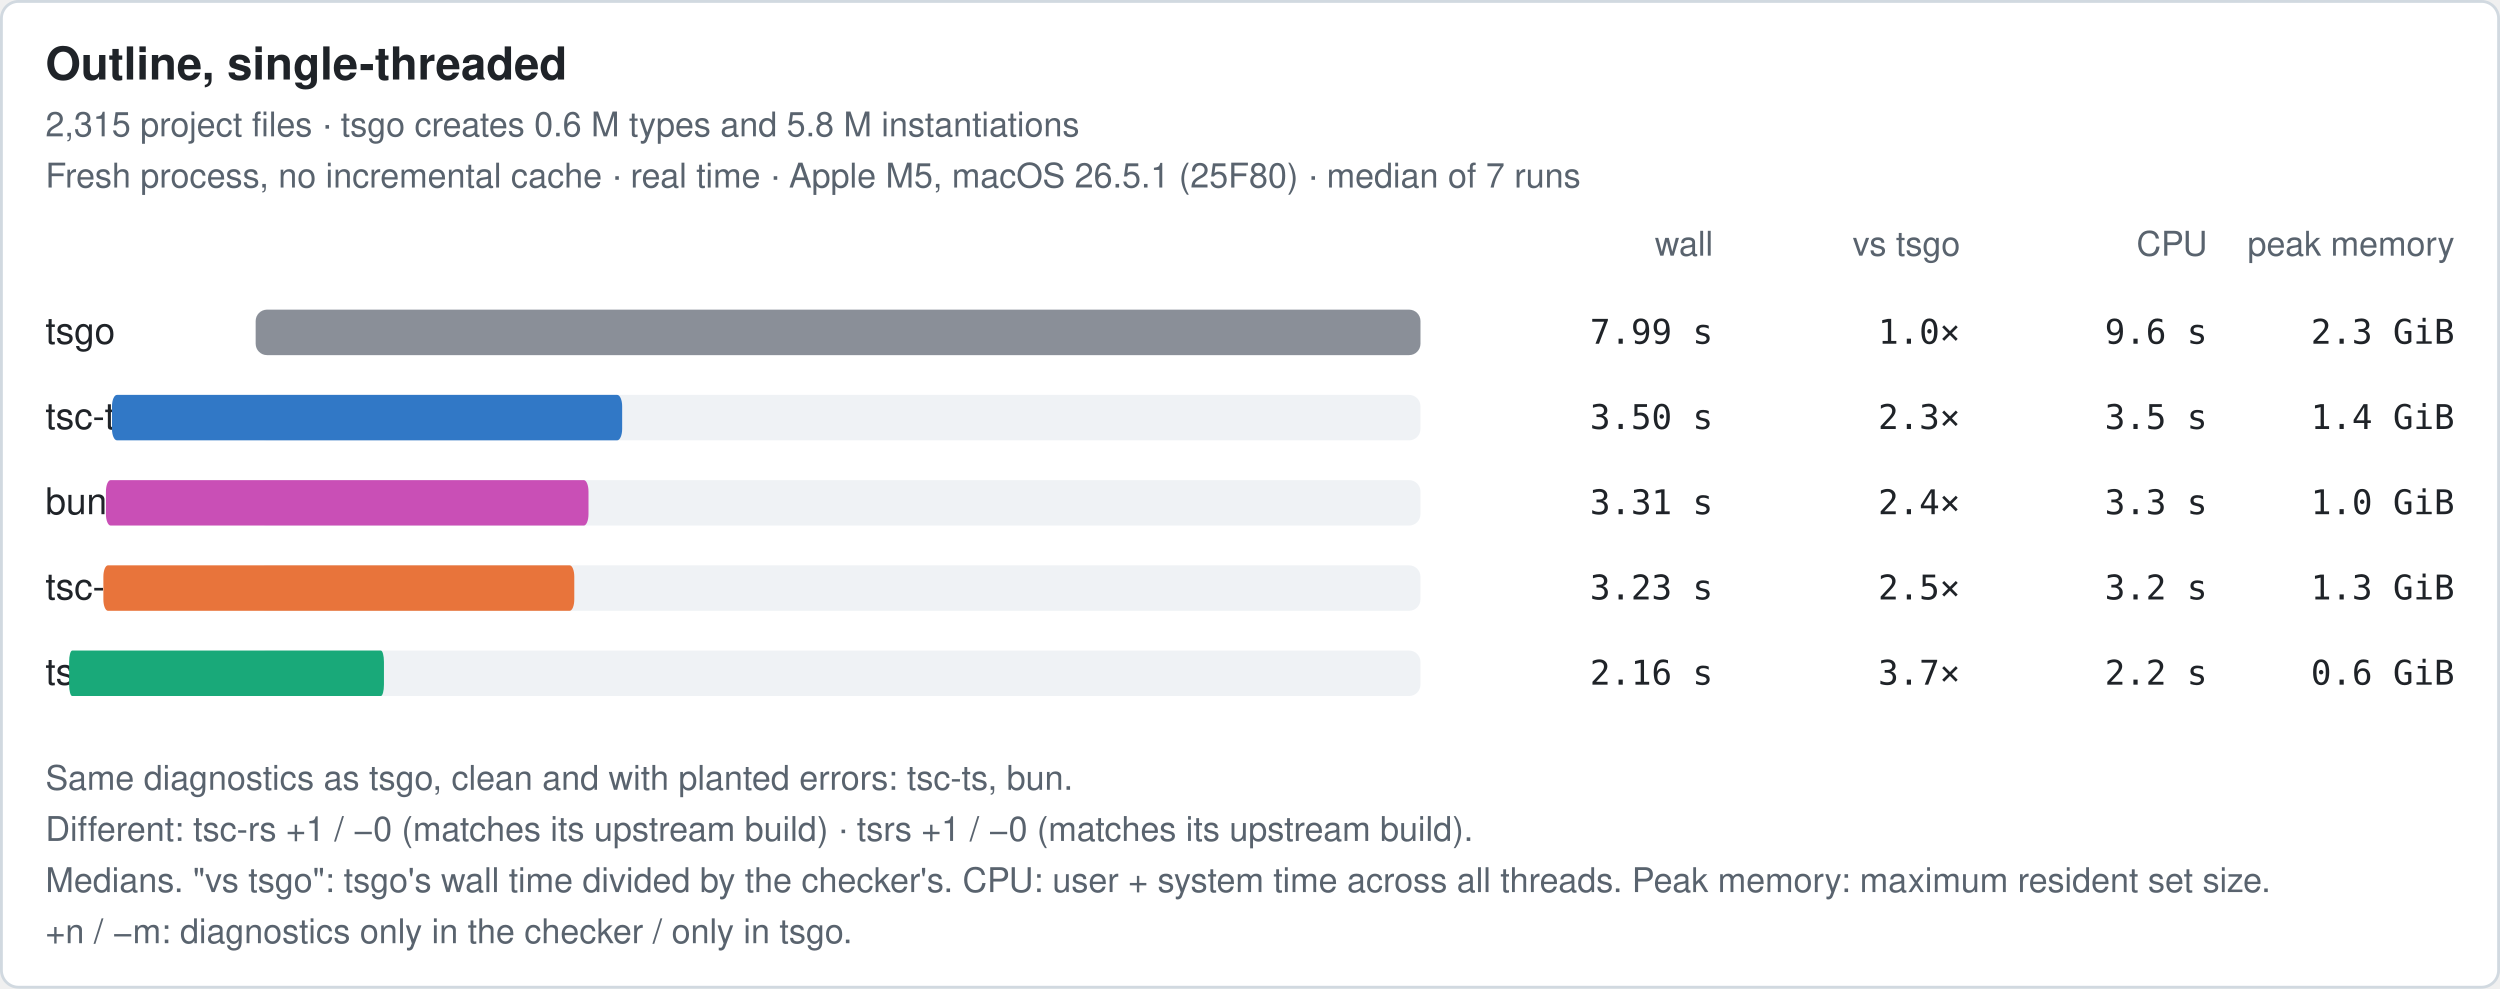
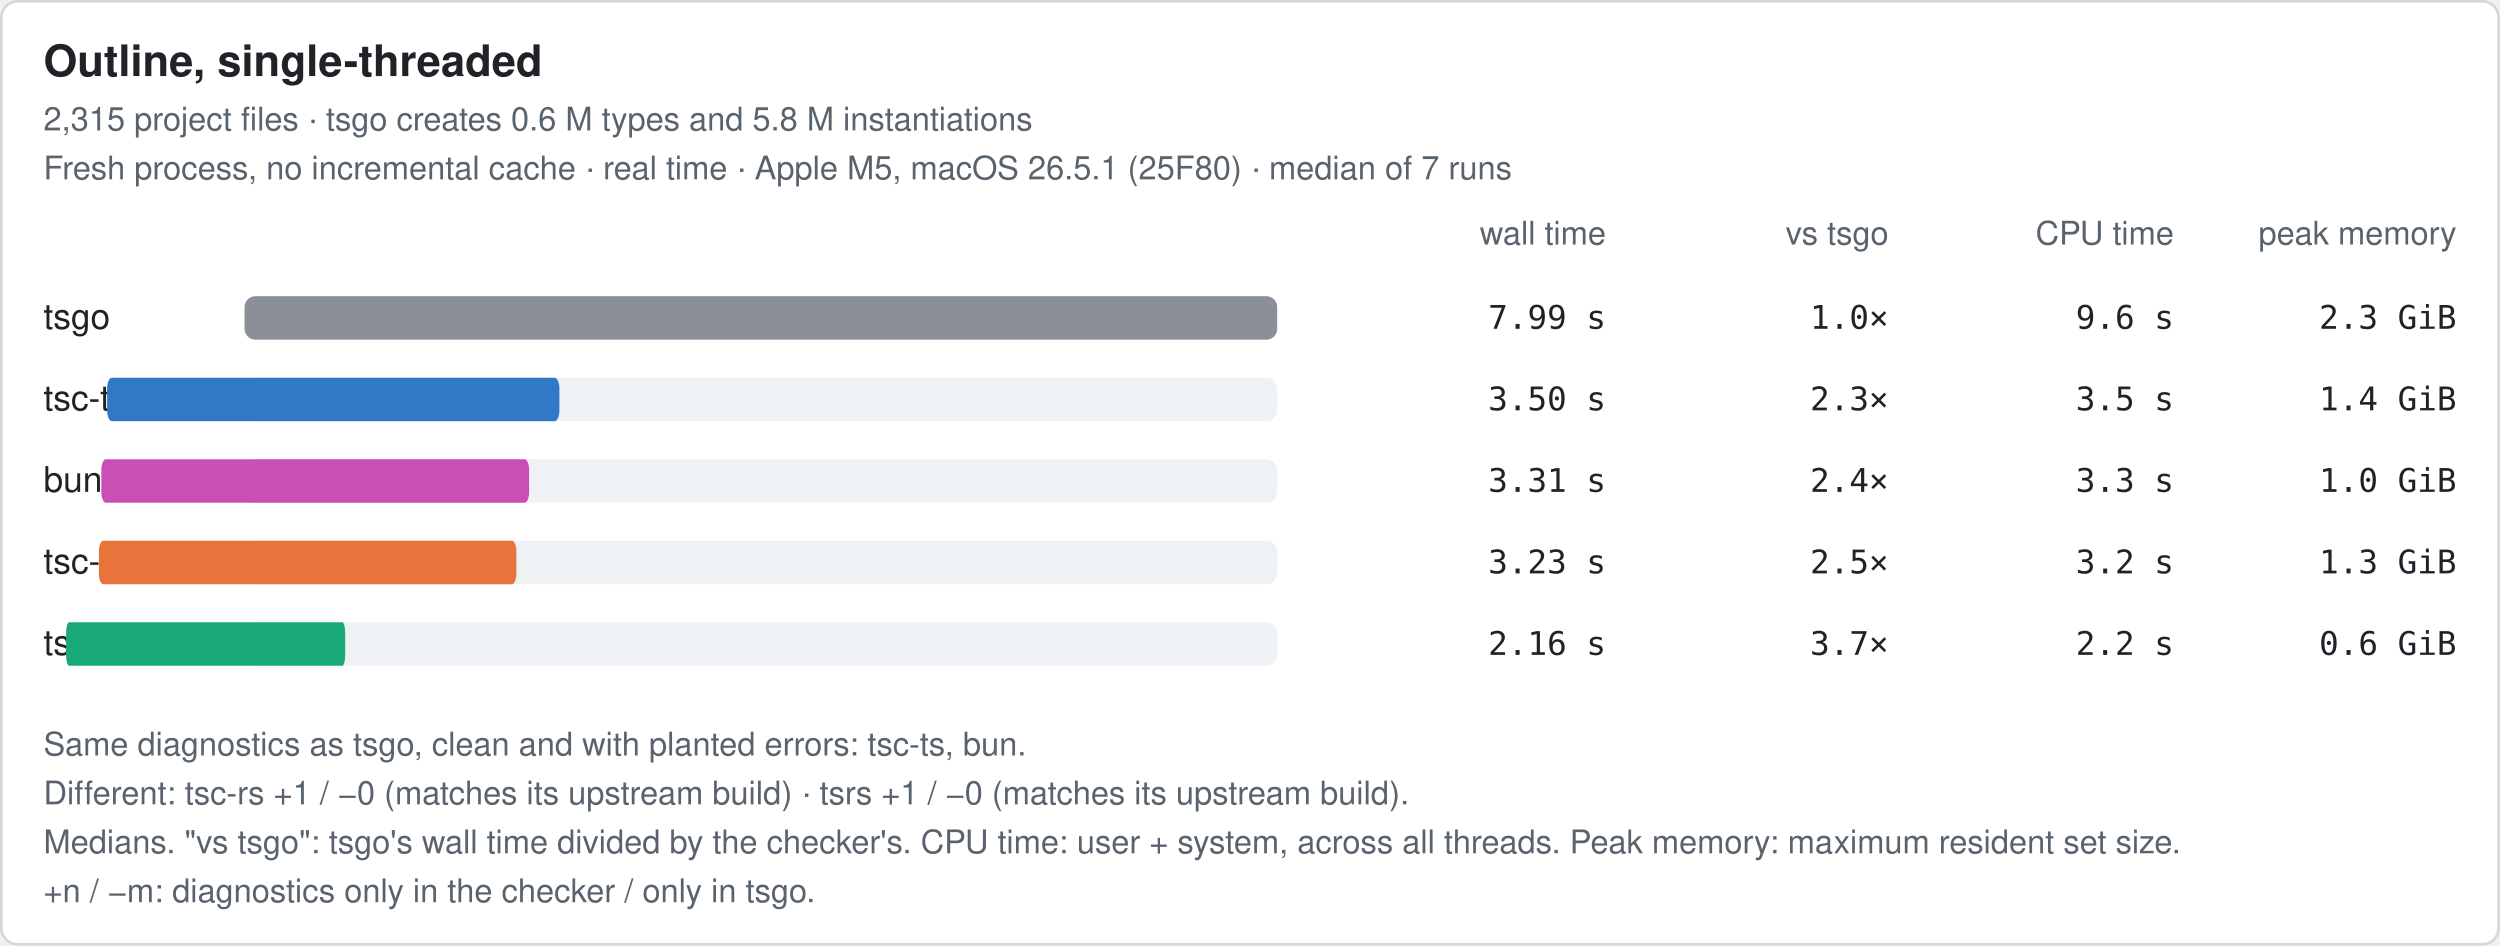
- <svg xmlns="http://www.w3.org/2000/svg" viewBox="0 0 880 348" width="880" height="348" role="img" aria-labelledby="t d">
+ <svg xmlns="http://www.w3.org/2000/svg" viewBox="0 0 920 348" width="920" height="348" role="img" aria-labelledby="t d">
  <style>
text{font-family:-apple-system,BlinkMacSystemFont,'Segoe UI',Helvetica,Arial,sans-serif;font-size:13px;fill:#1f2328}
.bg{fill:#ffffff;stroke:#d1d9e0}.track{fill:#eff2f5}
.title{font-size:16px;font-weight:600}.sub,.foot{font-size:12px;fill:#59636e}
.value{font-family:ui-monospace,SFMono-Regular,Menlo,Consolas,monospace;font-size:12px}
.bar{transform-box:fill-box;transform-origin:left center}.bar,.value{animation-duration:10.49s;animation-timing-function:linear;animation-iteration-count:infinite}
@keyframes b0{0%{transform:scaleX(0)}76.17%,100%{transform:scaleX(1)}}
@keyframes v0{0%,76.16%{opacity:0}76.17%,100%{opacity:1}}
.l0 .bar{animation-name:b0}.l0 .value{animation-name:v0}
@keyframes b1{0%{transform:scaleX(0)}33.37%,100%{transform:scaleX(0.438)}}
@keyframes v1{0%,33.36%{opacity:0}33.37%,100%{opacity:1}}
.l1 .bar{animation-name:b1}.l1 .value{animation-name:v1}
@keyframes b2{0%{transform:scaleX(0)}31.55%,100%{transform:scaleX(0.4143)}}
@keyframes v2{0%,31.54%{opacity:0}31.55%,100%{opacity:1}}
.l2 .bar{animation-name:b2}.l2 .value{animation-name:v2}
@keyframes b3{0%{transform:scaleX(0)}30.79%,100%{transform:scaleX(0.4043)}}
@keyframes v3{0%,30.78%{opacity:0}30.79%,100%{opacity:1}}
.l3 .bar{animation-name:b3}.l3 .value{animation-name:v3}
@keyframes b4{0%{transform:scaleX(0)}20.59%,100%{transform:scaleX(0.2703)}}
@keyframes v4{0%,20.58%{opacity:0}20.59%,100%{opacity:1}}
.l4 .bar{animation-name:b4}.l4 .value{animation-name:v4}
@media (prefers-color-scheme:dark){.bg{fill:#0d1117;stroke:#3d444d}.track{fill:#21262d}text{fill:#e6edf3}.sub,.foot{fill:#9198a1}}
@media (prefers-reduced-motion:reduce){.bar,.value{animation:none}}
</style>
-   <rect class="bg" x="0.5" y="0.5" width="879" height="347" rx="6" />
+   <rect class="bg" x="0.5" y="0.5" width="919" height="347" rx="6" />
  <text class="title" x="16" y="28">Outline, single-threaded</text>
  <text class="sub" x="16" y="48">2,315 project files · tsgo creates 0.6 M types and 5.8 M instantiations</text>
  <text class="sub" x="16" y="66">Fresh process, no incremental cache · real time · Apple M5, macOS 26.5.1 (25F80) · median of 7 runs</text>
-   <text class="sub" x="603" y="90" text-anchor="end">wall</text>
-   <text class="sub" x="690" y="90" text-anchor="end">vs tsgo</text>
-   <text class="sub" x="777" y="90" text-anchor="end">CPU</text>
-   <text class="sub" x="864" y="90" text-anchor="end">peak memory</text>
+   <text class="sub" x="591" y="90" text-anchor="end">wall time</text>
+   <text class="sub" x="695" y="90" text-anchor="end">vs tsgo</text>
+   <text class="sub" x="800" y="90" text-anchor="end">CPU time</text>
+   <text class="sub" x="904" y="90" text-anchor="end">peak memory</text>
  <g class="l0">
    <text class="name" x="16" y="121">tsgo</text>
-     <rect class="track" x="90" y="109" width="410" height="16" rx="4" />
-     <rect class="bar" x="90" y="109" width="410" height="16" rx="4" fill="#8a8f98" style="transform:scaleX(1)" />
-     <text class="value" x="603" y="121" text-anchor="end">7.99 s</text>
-     <text class="value" x="690" y="121" text-anchor="end">1.0×</text>
-     <text class="value" x="777" y="121" text-anchor="end">9.6 s</text>
-     <text class="value" x="864" y="121" text-anchor="end">2.3 GiB</text>
+     <rect class="track" x="90" y="109" width="380" height="16" rx="4" />
+     <rect class="bar" x="90" y="109" width="380" height="16" rx="4" fill="#8a8f98" style="transform:scaleX(1)" />
+     <text class="value" x="591" y="121" text-anchor="end">7.99 s</text>
+     <text class="value" x="695" y="121" text-anchor="end">1.0×</text>
+     <text class="value" x="800" y="121" text-anchor="end">9.6 s</text>
+     <text class="value" x="904" y="121" text-anchor="end">2.3 GiB</text>
  </g>
  <g class="l1">
    <text class="name" x="16" y="151">tsc-ts</text>
-     <rect class="track" x="90" y="139" width="410" height="16" rx="4" />
-     <rect class="bar" x="90" y="139" width="410" height="16" rx="4" fill="#3178c6" style="transform:scaleX(0.438)" />
-     <text class="value" x="603" y="151" text-anchor="end">3.50 s</text>
-     <text class="value" x="690" y="151" text-anchor="end">2.3×</text>
-     <text class="value" x="777" y="151" text-anchor="end">3.5 s</text>
-     <text class="value" x="864" y="151" text-anchor="end">1.4 GiB</text>
+     <rect class="track" x="90" y="139" width="380" height="16" rx="4" />
+     <rect class="bar" x="90" y="139" width="380" height="16" rx="4" fill="#3178c6" style="transform:scaleX(0.438)" />
+     <text class="value" x="591" y="151" text-anchor="end">3.50 s</text>
+     <text class="value" x="695" y="151" text-anchor="end">2.3×</text>
+     <text class="value" x="800" y="151" text-anchor="end">3.5 s</text>
+     <text class="value" x="904" y="151" text-anchor="end">1.4 GiB</text>
  </g>
  <g class="l2">
    <text class="name" x="16" y="181">bun</text>
-     <rect class="track" x="90" y="169" width="410" height="16" rx="4" />
-     <rect class="bar" x="90" y="169" width="410" height="16" rx="4" fill="#c94fb6" style="transform:scaleX(0.4143)" />
-     <text class="value" x="603" y="181" text-anchor="end">3.31 s</text>
-     <text class="value" x="690" y="181" text-anchor="end">2.4×</text>
-     <text class="value" x="777" y="181" text-anchor="end">3.3 s</text>
-     <text class="value" x="864" y="181" text-anchor="end">1.0 GiB</text>
+     <rect class="track" x="90" y="169" width="380" height="16" rx="4" />
+     <rect class="bar" x="90" y="169" width="380" height="16" rx="4" fill="#c94fb6" style="transform:scaleX(0.4143)" />
+     <text class="value" x="591" y="181" text-anchor="end">3.31 s</text>
+     <text class="value" x="695" y="181" text-anchor="end">2.4×</text>
+     <text class="value" x="800" y="181" text-anchor="end">3.3 s</text>
+     <text class="value" x="904" y="181" text-anchor="end">1.0 GiB</text>
  </g>
  <g class="l3">
    <text class="name" x="16" y="211">tsc-rs</text>
-     <rect class="track" x="90" y="199" width="410" height="16" rx="4" />
-     <rect class="bar" x="90" y="199" width="410" height="16" rx="4" fill="#e8743b" style="transform:scaleX(0.4043)" />
-     <text class="value" x="603" y="211" text-anchor="end">3.23 s</text>
-     <text class="value" x="690" y="211" text-anchor="end">2.5×</text>
-     <text class="value" x="777" y="211" text-anchor="end">3.2 s</text>
-     <text class="value" x="864" y="211" text-anchor="end">1.3 GiB</text>
+     <rect class="track" x="90" y="199" width="380" height="16" rx="4" />
+     <rect class="bar" x="90" y="199" width="380" height="16" rx="4" fill="#e8743b" style="transform:scaleX(0.4043)" />
+     <text class="value" x="591" y="211" text-anchor="end">3.23 s</text>
+     <text class="value" x="695" y="211" text-anchor="end">2.5×</text>
+     <text class="value" x="800" y="211" text-anchor="end">3.2 s</text>
+     <text class="value" x="904" y="211" text-anchor="end">1.3 GiB</text>
  </g>
  <g class="l4">
    <text class="name" x="16" y="241">tsrs</text>
-     <rect class="track" x="90" y="229" width="410" height="16" rx="4" />
-     <rect class="bar" x="90" y="229" width="410" height="16" rx="4" fill="#19a979" style="transform:scaleX(0.2703)" />
-     <text class="value" x="603" y="241" text-anchor="end">2.16 s</text>
-     <text class="value" x="690" y="241" text-anchor="end">3.7×</text>
-     <text class="value" x="777" y="241" text-anchor="end">2.2 s</text>
-     <text class="value" x="864" y="241" text-anchor="end">0.6 GiB</text>
+     <rect class="track" x="90" y="229" width="380" height="16" rx="4" />
+     <rect class="bar" x="90" y="229" width="380" height="16" rx="4" fill="#19a979" style="transform:scaleX(0.2703)" />
+     <text class="value" x="591" y="241" text-anchor="end">2.16 s</text>
+     <text class="value" x="695" y="241" text-anchor="end">3.7×</text>
+     <text class="value" x="800" y="241" text-anchor="end">2.2 s</text>
+     <text class="value" x="904" y="241" text-anchor="end">0.6 GiB</text>
  </g>
  <text class="foot" x="16" y="278">Same diagnostics as tsgo, clean and with planted errors: tsc-ts, bun.</text>
  <text class="foot" x="16" y="296">Different: tsc-rs +1 / −0 (matches its upstream build) · tsrs +1 / −0 (matches its upstream build).</text>
-   <text class="foot" x="16" y="314">Medians. "vs tsgo": tsgo's wall time divided by the checker's. CPU: user + system time across all threads. Peak memory: maximum resident set size.</text>
+   <text class="foot" x="16" y="314">Medians. "vs tsgo": tsgo's wall time divided by the checker's. CPU time: user + system, across all threads. Peak memory: maximum resident set size.</text>
  <text class="foot" x="16" y="332">+n / −m: diagnostics only in the checker / only in tsgo.</text>
</svg>
